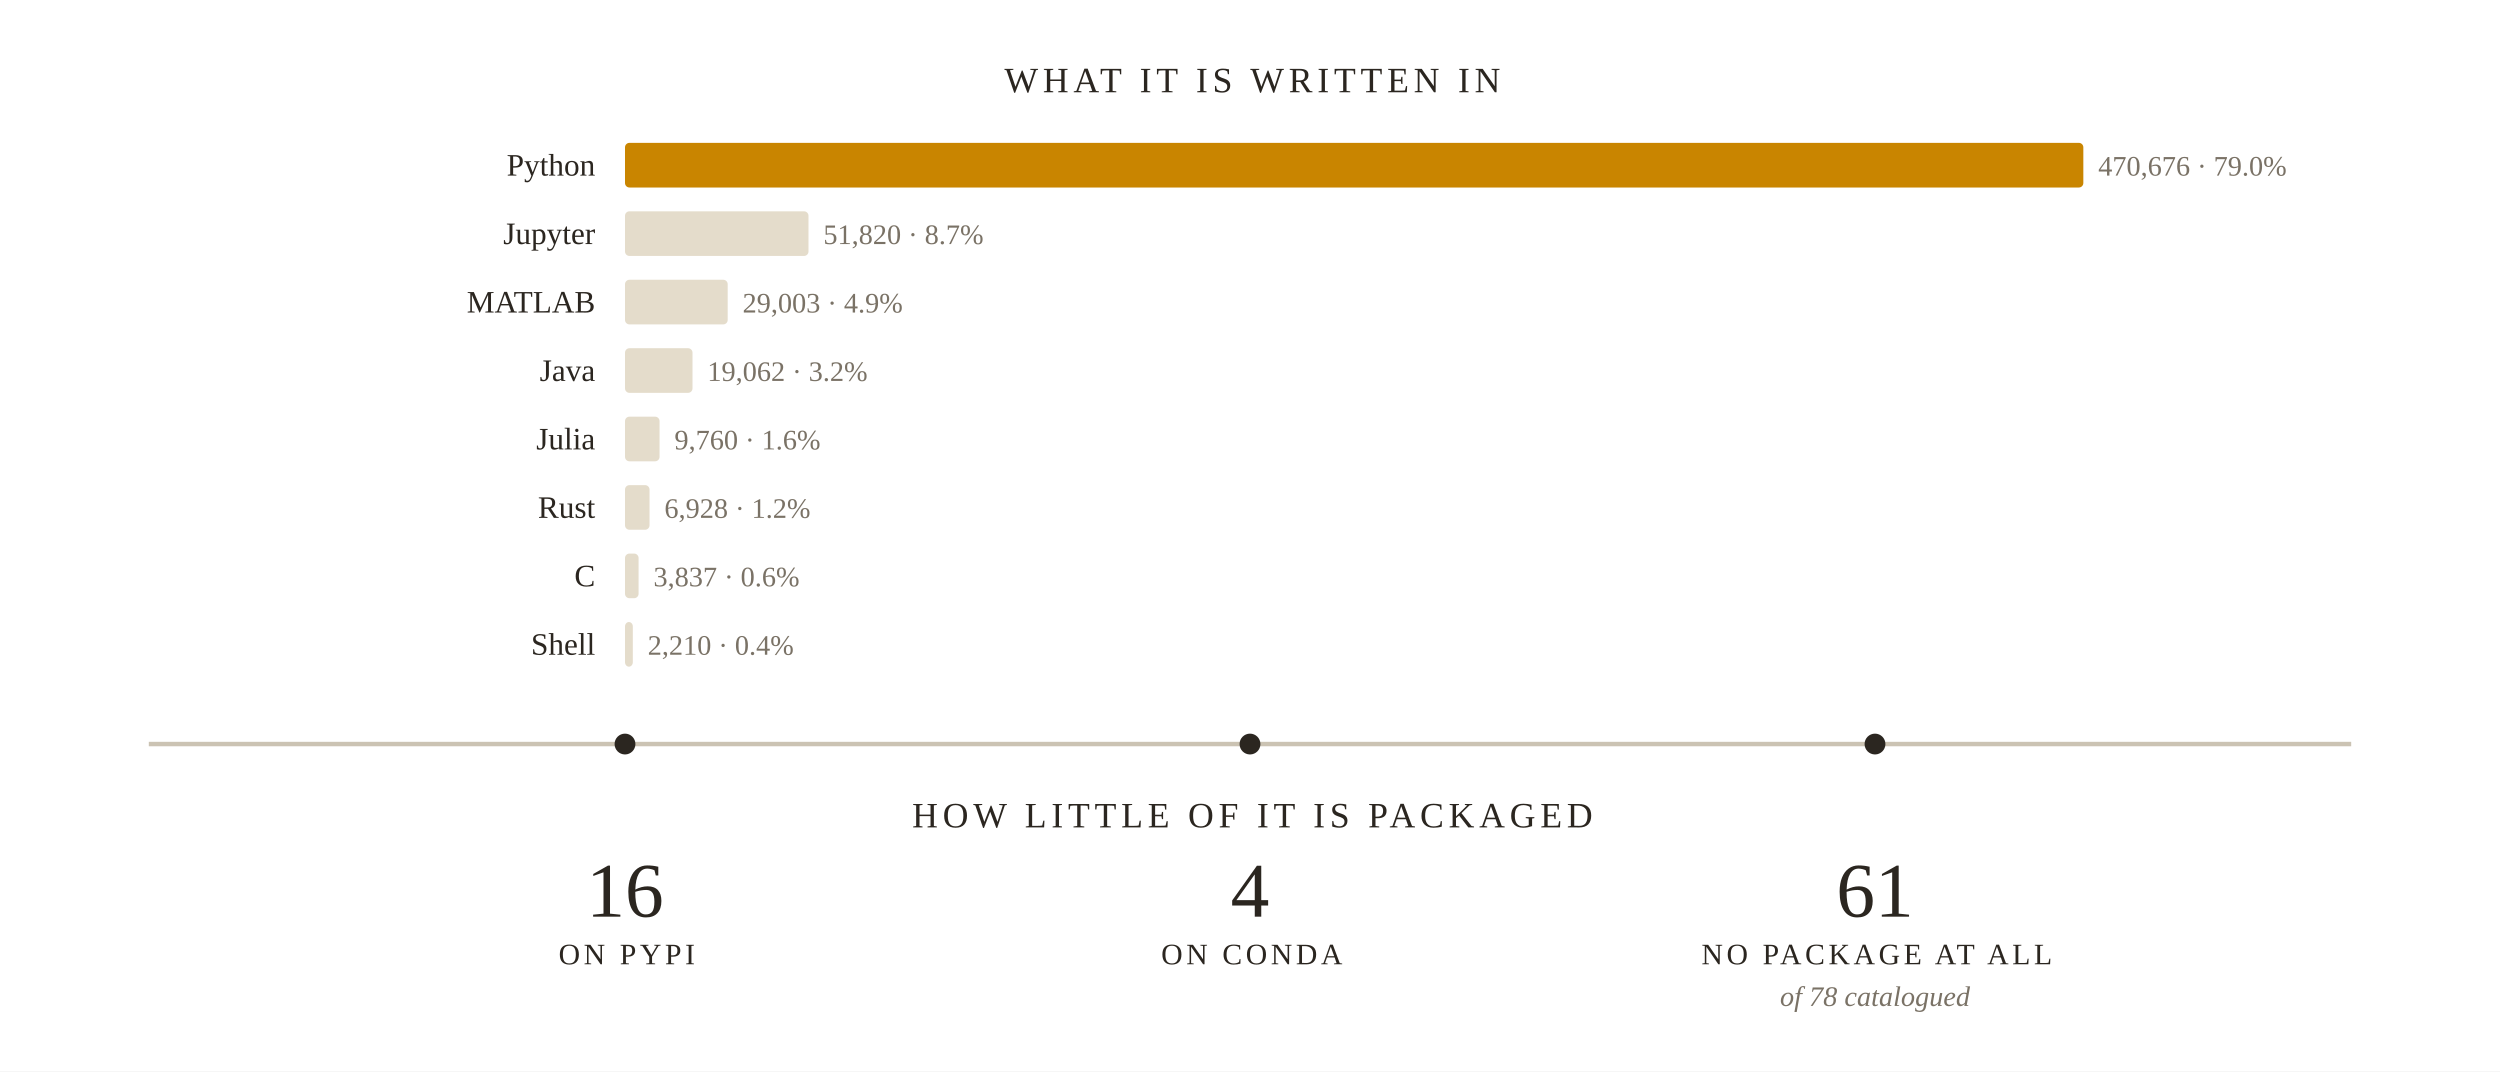
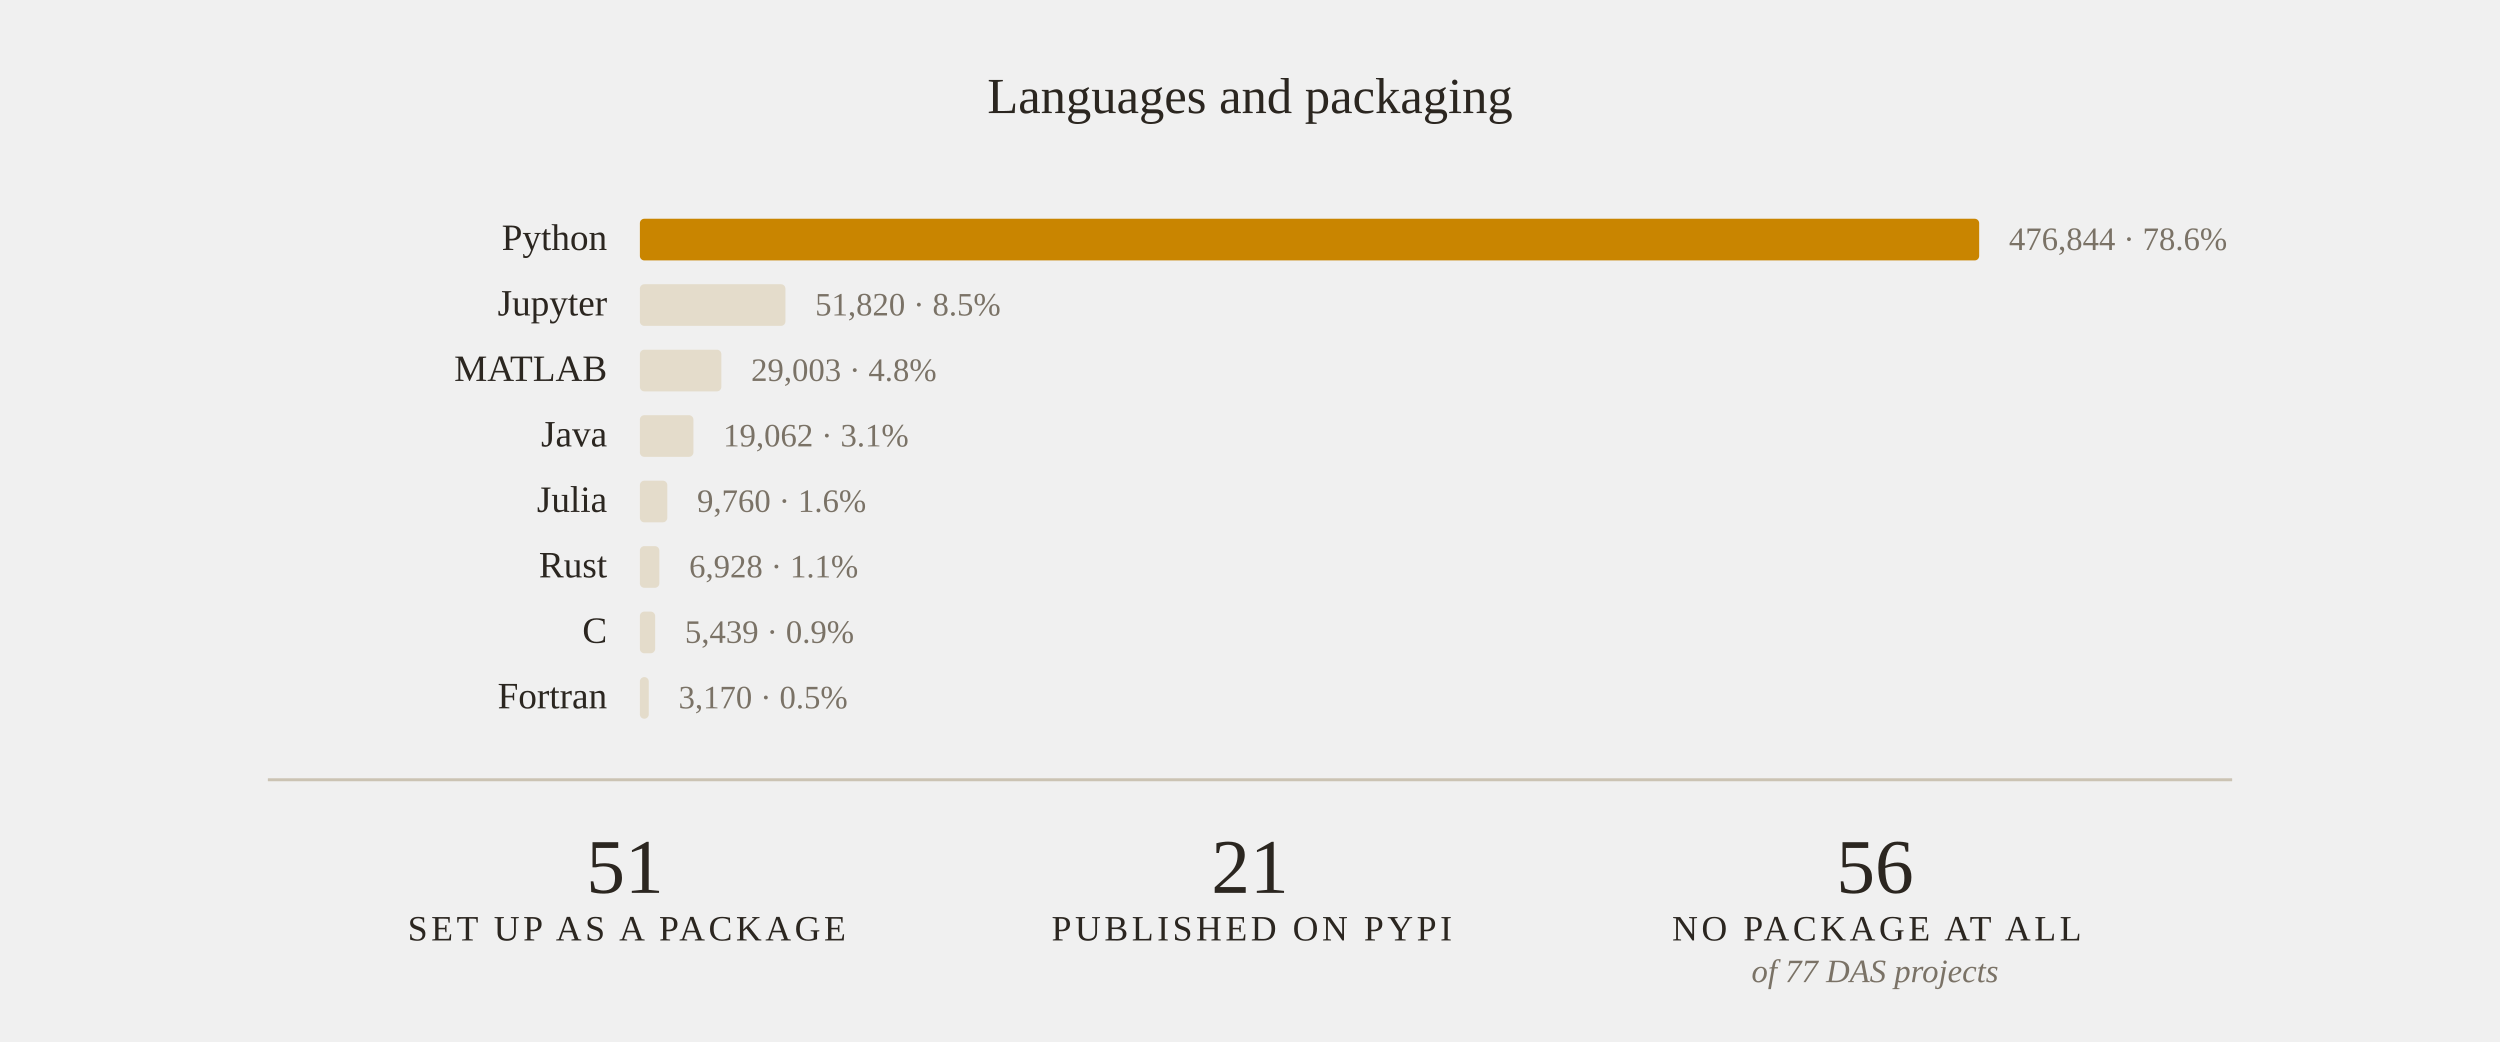
- <svg xmlns="http://www.w3.org/2000/svg" version="1.1" width="1680" height="720" viewBox="0 0 1680 720">
-   <rect x="0" y="0" width="1680" height="720" fill="#ffffff" />
+ <svg xmlns="http://www.w3.org/2000/svg" version="1.1" width="1680" height="700.0" viewBox="0 0 1680 700.0">
  <g font-family="Georgia, 'Times New Roman', serif" text-anchor="middle">
-     <text x="841.6" y="62" font-size="24" fill="#2b2620" text-anchor="middle" letter-spacing="3.2">WHAT IT IS WRITTEN IN</text>
-     <rect x="420" y="96" width="980" height="30" rx="3" fill="#c98500" />
-     <text x="400" y="118" font-size="21" fill="#2b2620" text-anchor="end">Python</text>
-     <text x="1410" y="118" font-size="19" fill="#7a7266" text-anchor="start">470,676  ·  79.0%</text>
-     <rect x="420" y="142" width="123.309" height="30" rx="3" fill="#e4dccb" />
-     <text x="400" y="164" font-size="21" fill="#2b2620" text-anchor="end">Jupyter</text>
-     <text x="553.309" y="164" font-size="19" fill="#7a7266" text-anchor="start">51,820  ·  8.7%</text>
-     <rect x="420" y="188" width="69.014" height="30" rx="3" fill="#e4dccb" />
-     <text x="400" y="210" font-size="21" fill="#2b2620" text-anchor="end">MATLAB</text>
-     <text x="499.014" y="210" font-size="19" fill="#7a7266" text-anchor="start">29,003  ·  4.9%</text>
-     <rect x="420" y="234" width="45.359" height="30" rx="3" fill="#e4dccb" />
-     <text x="400" y="256" font-size="21" fill="#2b2620" text-anchor="end">Java</text>
-     <text x="475.359" y="256" font-size="19" fill="#7a7266" text-anchor="start">19,062  ·  3.2%</text>
-     <rect x="420" y="280" width="23.224" height="30" rx="3" fill="#e4dccb" />
-     <text x="400" y="302" font-size="21" fill="#2b2620" text-anchor="end">Julia</text>
-     <text x="453.224" y="302" font-size="19" fill="#7a7266" text-anchor="start">9,760  ·  1.6%</text>
-     <rect x="420" y="326" width="16.486" height="30" rx="3" fill="#e4dccb" />
-     <text x="400" y="348" font-size="21" fill="#2b2620" text-anchor="end">Rust</text>
-     <text x="446.486" y="348" font-size="19" fill="#7a7266" text-anchor="start">6,928  ·  1.2%</text>
-     <rect x="420" y="372" width="9.13" height="30" rx="3" fill="#e4dccb" />
-     <text x="400" y="394" font-size="21" fill="#2b2620" text-anchor="end">C</text>
-     <text x="439.13" y="394" font-size="19" fill="#7a7266" text-anchor="start">3,837  ·  0.6%</text>
-     <rect x="420" y="418" width="5.259" height="30" rx="3" fill="#e4dccb" />
-     <text x="400" y="440" font-size="21" fill="#2b2620" text-anchor="end">Shell</text>
-     <text x="435.259" y="440" font-size="19" fill="#7a7266" text-anchor="start">2,210  ·  0.4%</text>
-     <path d="M 100,500 L 1580,500" stroke="#cbc3b3" stroke-width="3" fill="none" />
-     <circle cx="420" cy="500" r="7" fill="#2b2620" />
-     <circle cx="840" cy="500" r="7" fill="#2b2620" />
-     <circle cx="1260" cy="500" r="7" fill="#2b2620" />
-     <text x="841.6" y="556" font-size="24" fill="#2b2620" text-anchor="middle" letter-spacing="3.2">HOW LITTLE OF IT IS PACKAGED</text>
-     <text x="420" y="616" font-size="52" fill="#2b2620" text-anchor="middle">16</text>
-     <text x="421.2" y="648" font-size="20" fill="#2b2620" text-anchor="middle" letter-spacing="2.4">ON PYPI</text>
-     <text x="840" y="616" font-size="52" fill="#2b2620" text-anchor="middle">4</text>
-     <text x="841.2" y="648" font-size="20" fill="#2b2620" text-anchor="middle" letter-spacing="2.4">ON CONDA</text>
-     <text x="1260" y="616" font-size="52" fill="#2b2620" text-anchor="middle">61</text>
-     <text x="1261.2" y="648" font-size="20" fill="#2b2620" text-anchor="middle" letter-spacing="2.4">NO PACKAGE AT ALL</text>
-     <text x="1260" y="676" font-size="19" fill="#7a7266" text-anchor="middle" font-style="italic">of 78 catalogued</text>
+     <text x="840" y="76" font-size="34" fill="#2b2620" text-anchor="middle">Languages and packaging</text>
+     <rect x="430" y="147" width="900" height="28" rx="3" fill="#c98500" />
+     <text x="408" y="168" font-size="25" fill="#2b2620" text-anchor="end">Python</text>
+     <text x="1350" y="168" font-size="22" fill="#7a7266" text-anchor="start">476,844  ·  78.6%</text>
+     <rect x="430" y="191" width="97.806" height="28" rx="3" fill="#e4dccb" />
+     <text x="408" y="212" font-size="25" fill="#2b2620" text-anchor="end">Jupyter</text>
+     <text x="547.806" y="212" font-size="22" fill="#7a7266" text-anchor="start">51,820  ·  8.5%</text>
+     <rect x="430" y="235" width="54.74" height="28" rx="3" fill="#e4dccb" />
+     <text x="408" y="256" font-size="25" fill="#2b2620" text-anchor="end">MATLAB</text>
+     <text x="504.741" y="256" font-size="22" fill="#7a7266" text-anchor="start">29,003  ·  4.8%</text>
+     <rect x="430" y="279" width="35.978" height="28" rx="3" fill="#e4dccb" />
+     <text x="408" y="300" font-size="25" fill="#2b2620" text-anchor="end">Java</text>
+     <text x="485.978" y="300" font-size="22" fill="#7a7266" text-anchor="start">19,062  ·  3.1%</text>
+     <rect x="430" y="323" width="18.421" height="28" rx="3" fill="#e4dccb" />
+     <text x="408" y="344" font-size="25" fill="#2b2620" text-anchor="end">Julia</text>
+     <text x="468.421" y="344" font-size="22" fill="#7a7266" text-anchor="start">9,760  ·  1.6%</text>
+     <rect x="430" y="367" width="13.076" height="28" rx="3" fill="#e4dccb" />
+     <text x="408" y="388" font-size="25" fill="#2b2620" text-anchor="end">Rust</text>
+     <text x="463.076" y="388" font-size="22" fill="#7a7266" text-anchor="start">6,928  ·  1.1%</text>
+     <rect x="430" y="411" width="10.266" height="28" rx="3" fill="#e4dccb" />
+     <text x="408" y="432" font-size="25" fill="#2b2620" text-anchor="end">C</text>
+     <text x="460.266" y="432" font-size="22" fill="#7a7266" text-anchor="start">5,439  ·  0.9%</text>
+     <rect x="430" y="455" width="5.983" height="28" rx="3" fill="#e4dccb" />
+     <text x="408" y="476" font-size="25" fill="#2b2620" text-anchor="end">Fortran</text>
+     <text x="455.983" y="476" font-size="22" fill="#7a7266" text-anchor="start">3,170  ·  0.5%</text>
+     <path d="M 180,524 L 1500,524" stroke="#cbc3b3" stroke-width="2" fill="none" />
+     <text x="420" y="600" font-size="52" fill="#2b2620" text-anchor="middle">51</text>
+     <text x="421.2" y="632" font-size="24" fill="#2b2620" text-anchor="middle" letter-spacing="2.4">SET UP AS A PACKAGE</text>
+     <text x="840" y="600" font-size="52" fill="#2b2620" text-anchor="middle">21</text>
+     <text x="841.2" y="632" font-size="24" fill="#2b2620" text-anchor="middle" letter-spacing="2.4">PUBLISHED ON PYPI</text>
+     <text x="1260" y="600" font-size="52" fill="#2b2620" text-anchor="middle">56</text>
+     <text x="1261.2" y="632" font-size="24" fill="#2b2620" text-anchor="middle" letter-spacing="2.4">NO PACKAGE AT ALL</text>
+     <text x="1260" y="660" font-size="22" fill="#7a7266" text-anchor="middle" font-style="italic">of 77 DAS projects</text>
  </g>
</svg>
